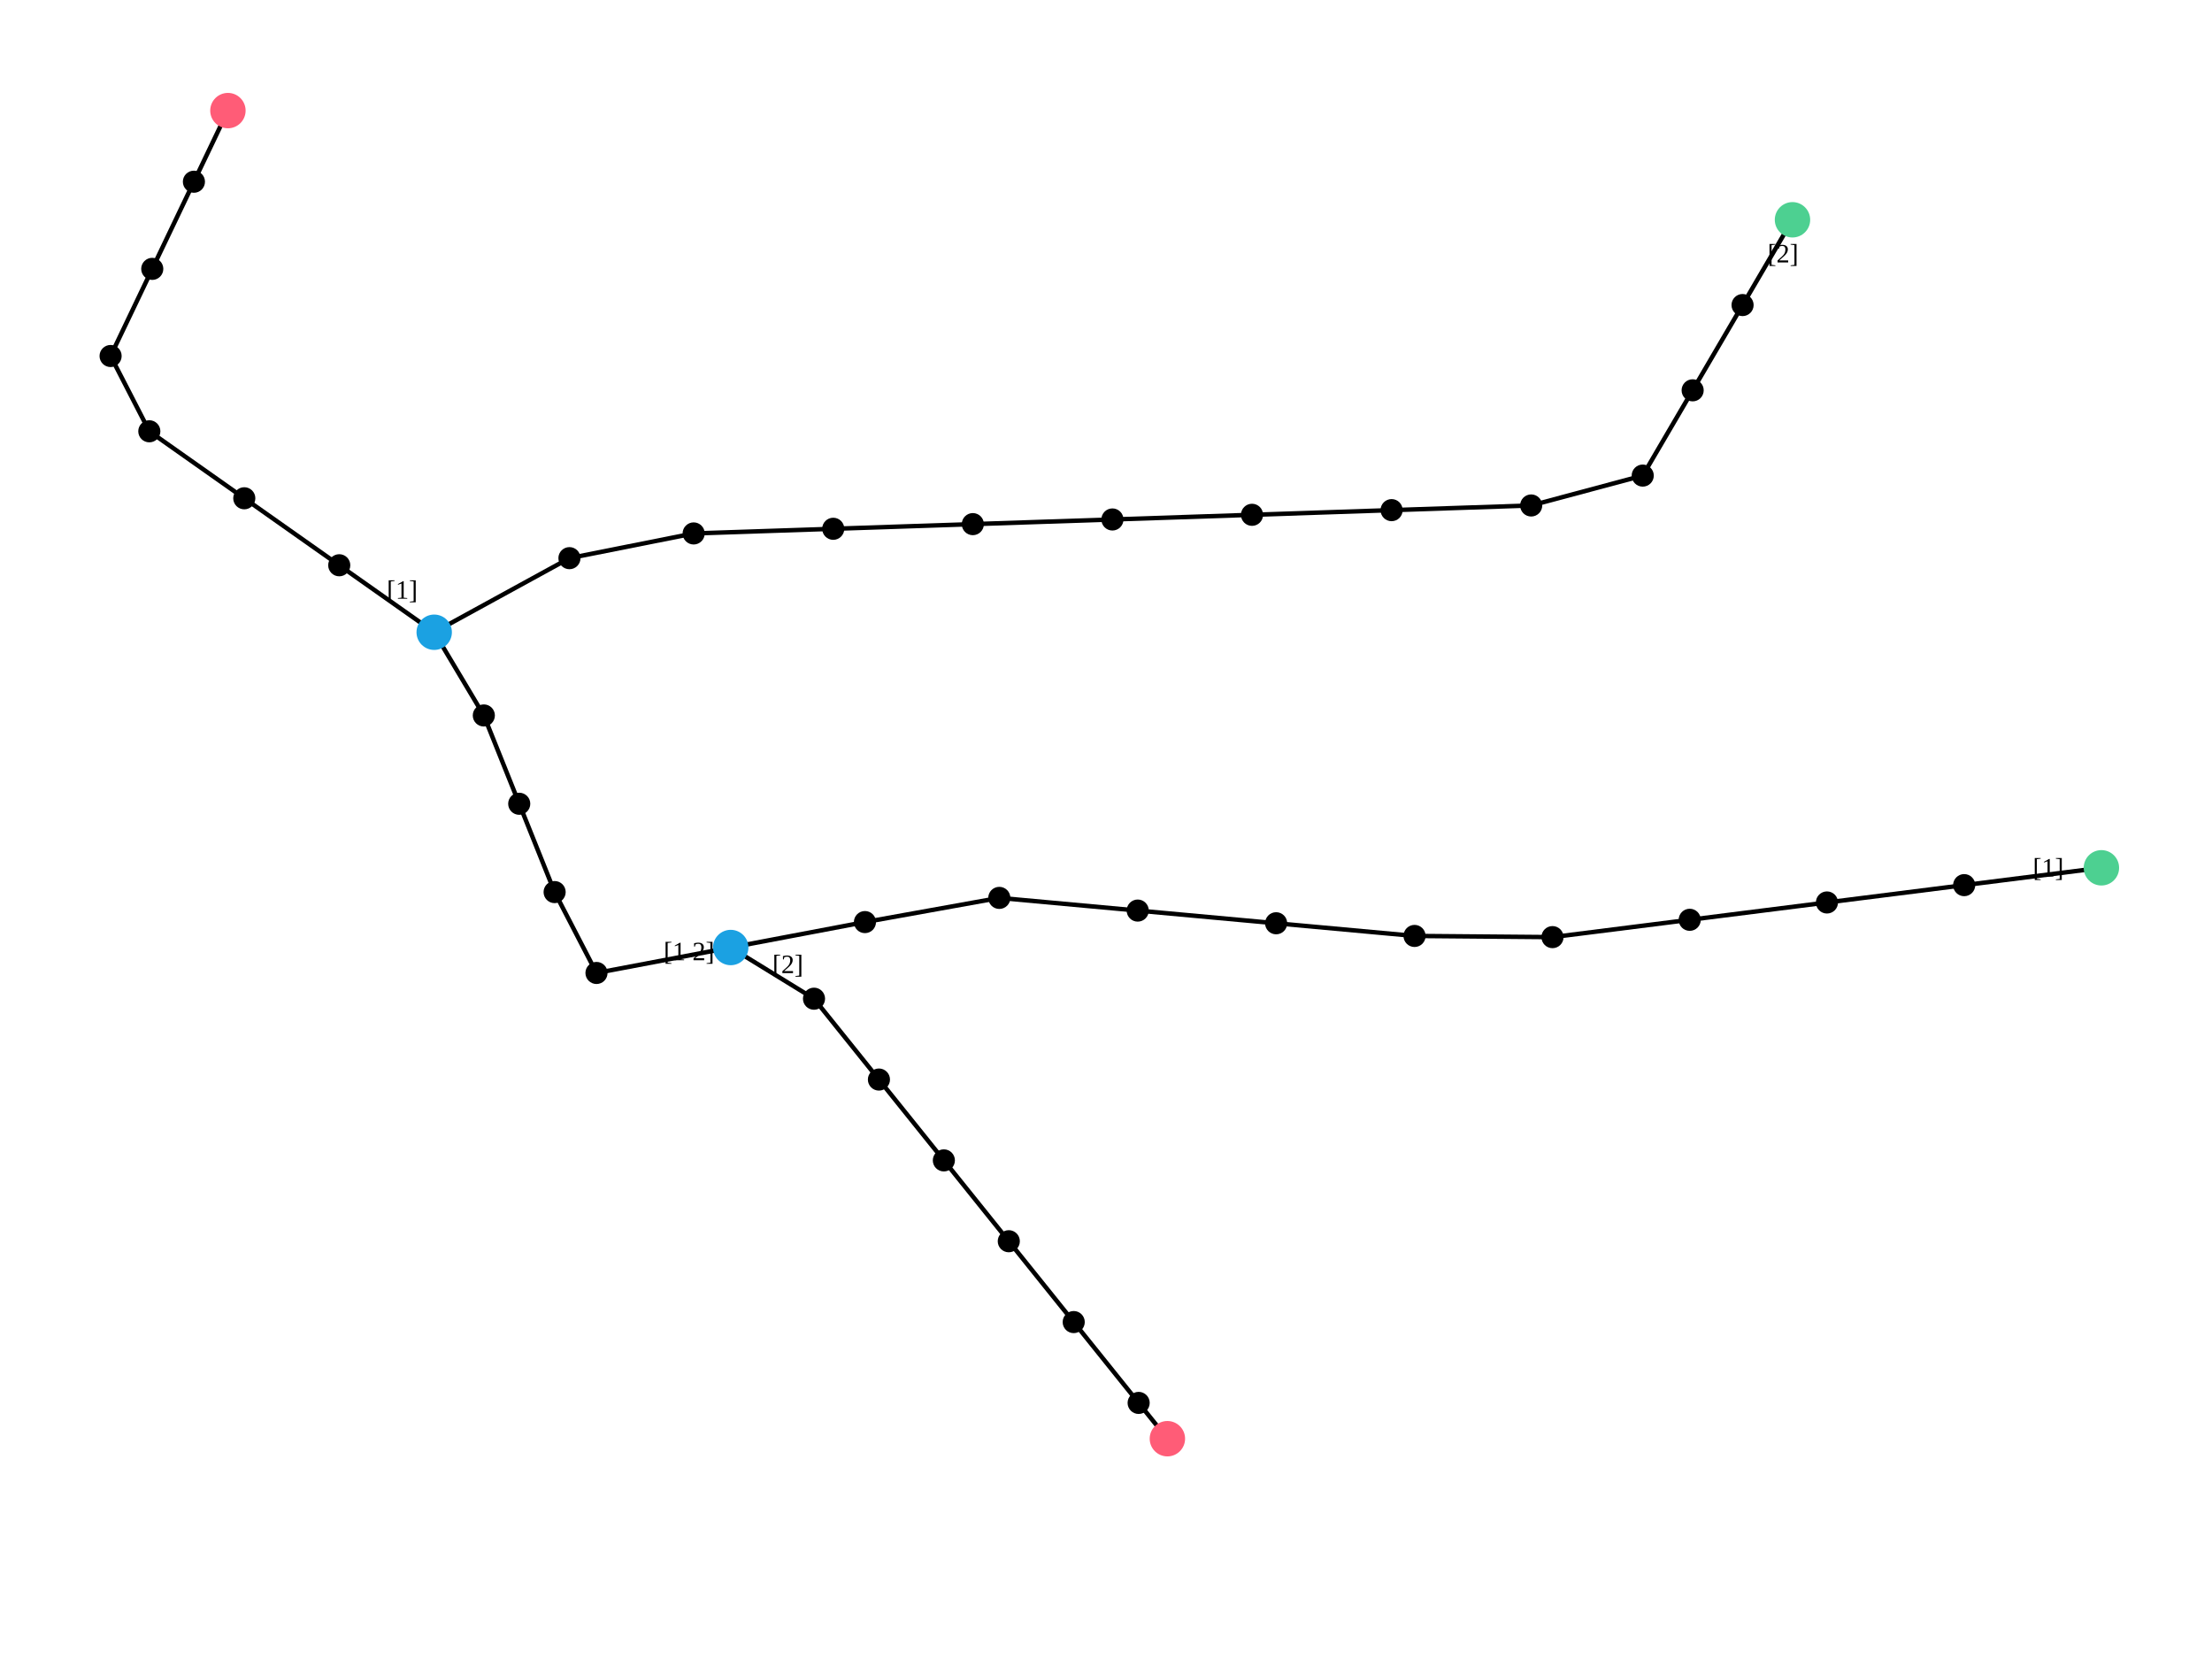
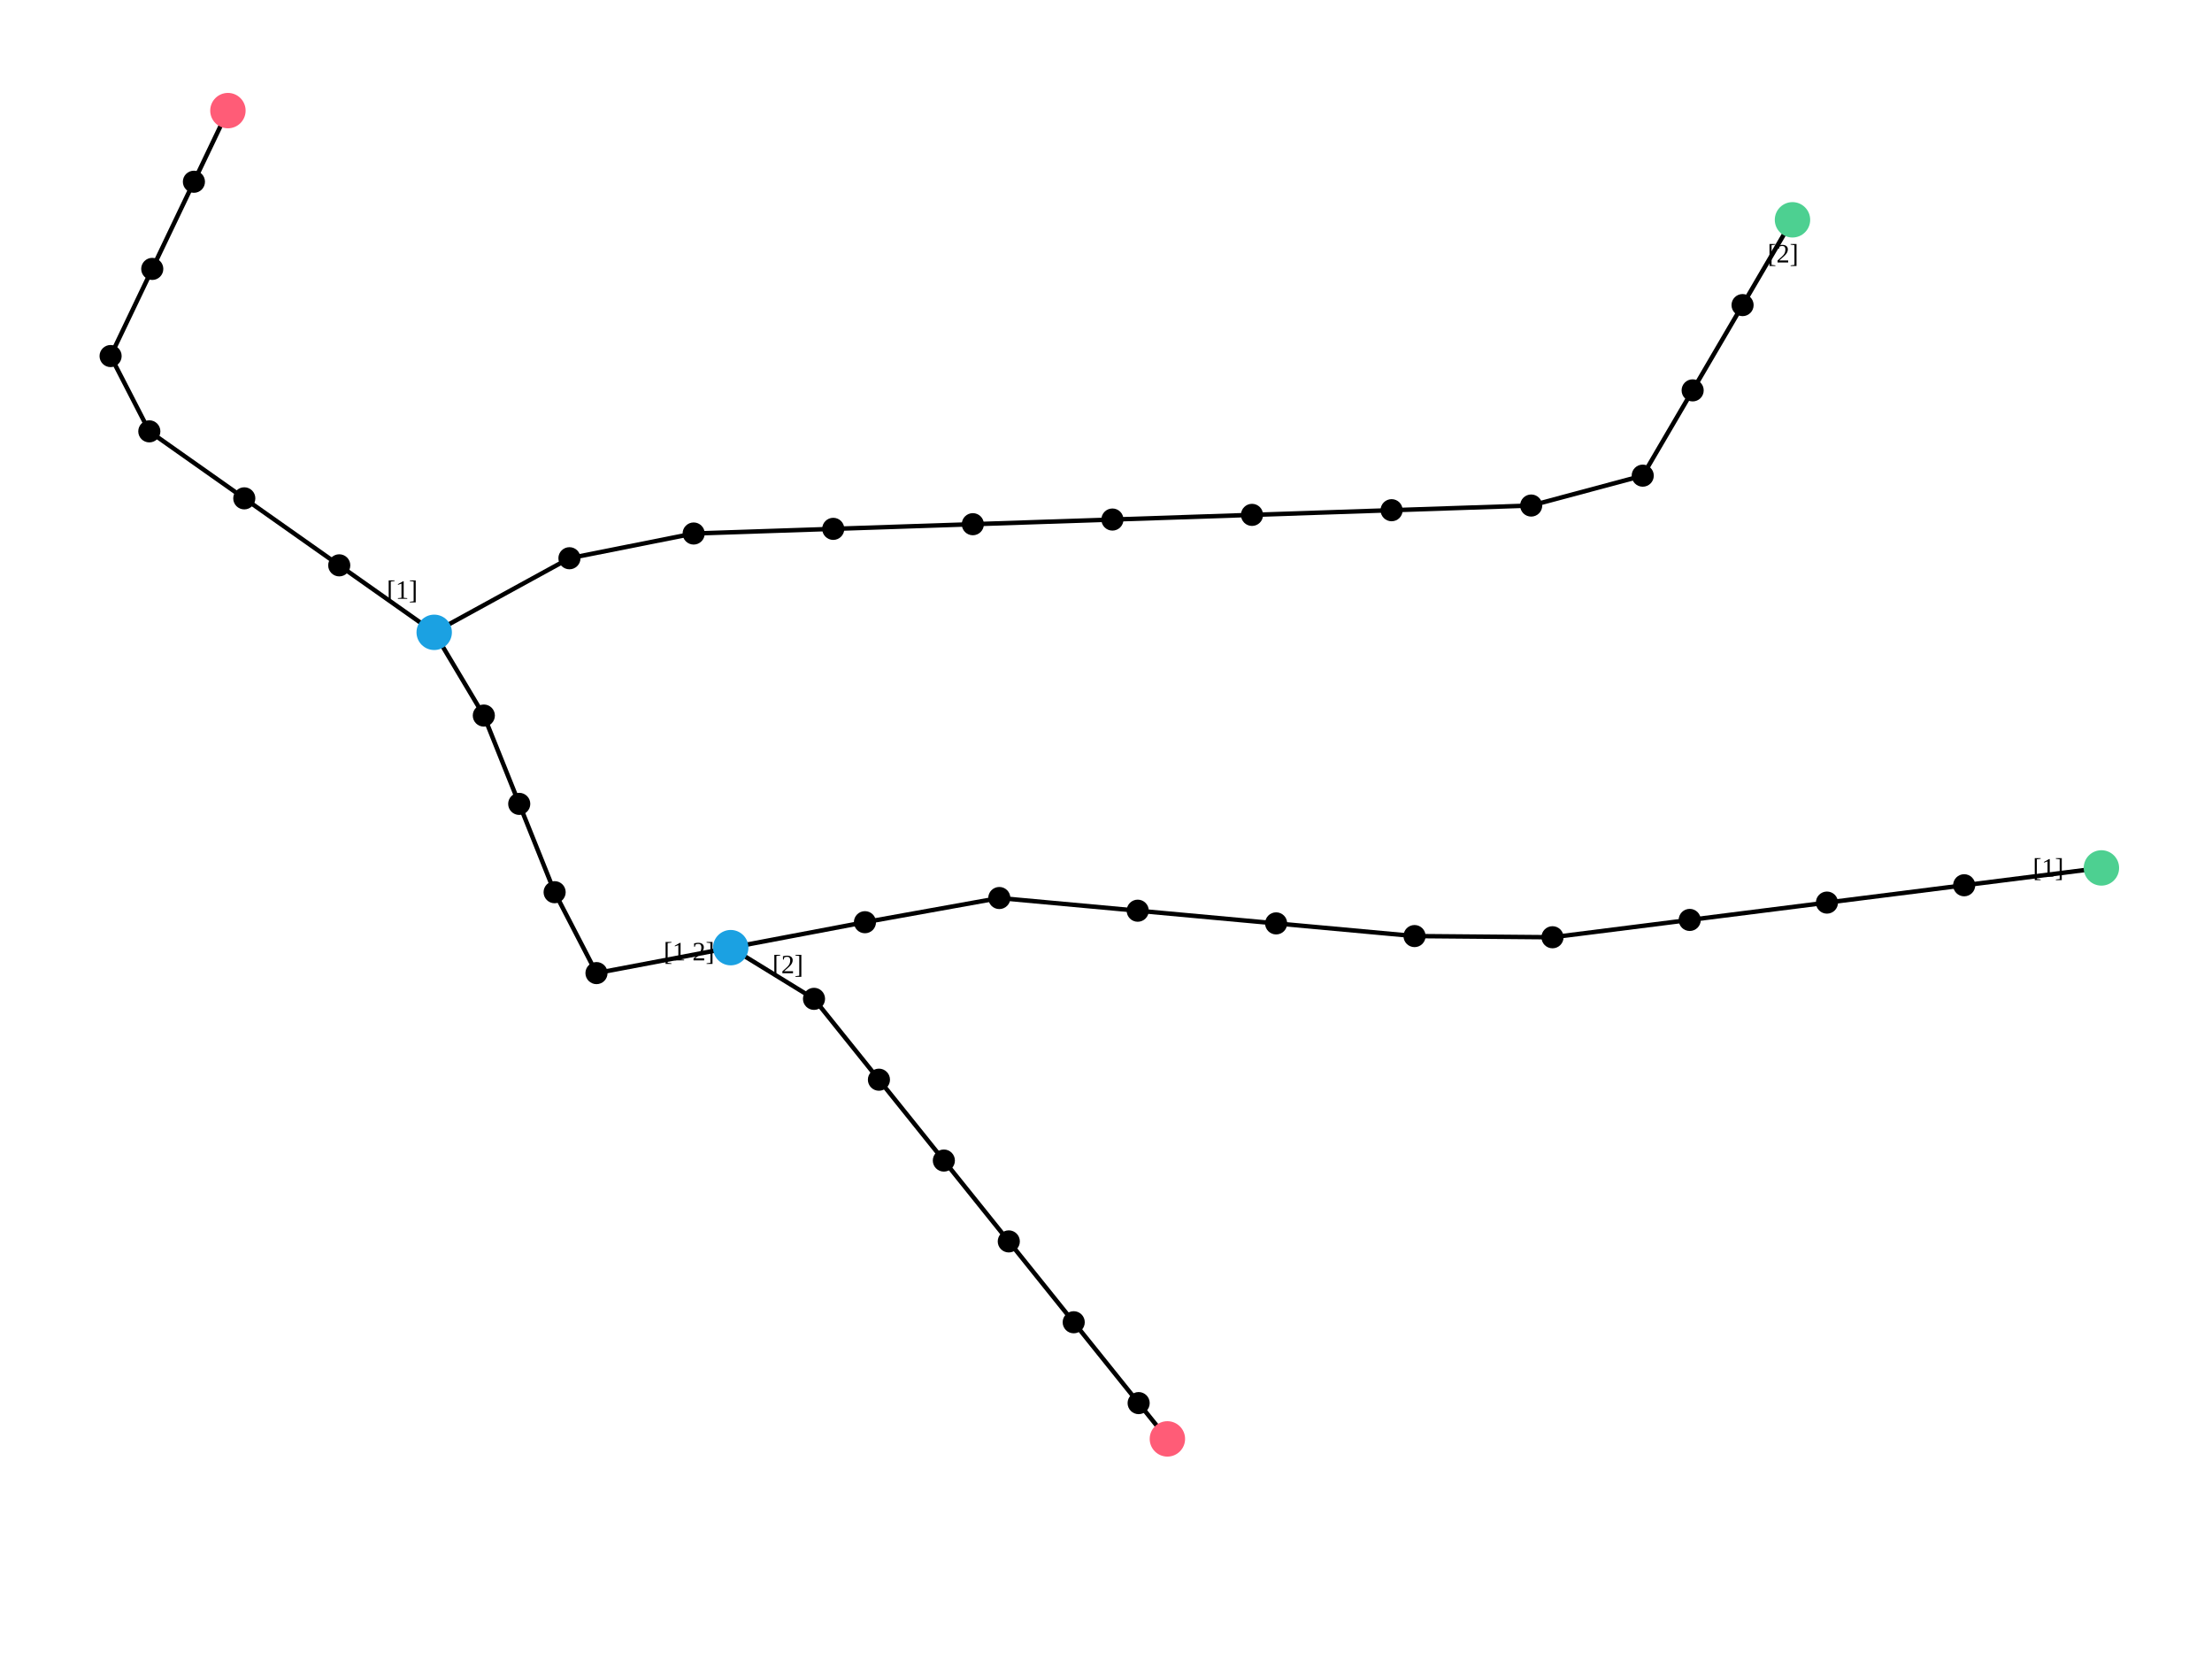
- <svg xmlns="http://www.w3.org/2000/svg" width="1000" height="750">
-   <path d="M950 392.317,887.963 400.153,825.927 407.988,763.89 415.822,701.853 423.655,639.486 423.121,576.913 417.388,514.341 411.654,451.768 405.919,391.024 416.854,330.341 428.355" style="stroke: black; stroke-width: 2; fill: none" />
-   <text x="918.982" y="396.235">[1]</text>
+ <svg xmlns="http://www.w3.org/2000/svg" width="1000" height="750.406">
  <path d="M196.295 285.823,153.365 255.541,110.436 225.259,67.506 194.977,50 160.944,68.833 121.55,87.666 82.156,103.038 50" style="stroke: black; stroke-width: 2; fill: none" />
  <text x="174.83" y="270.682">[1]</text>
  <path d="M810.346 99.361,787.779 137.909,765.213 176.457,742.646 215.005,692.217 228.513,629.112 230.624,566.007 232.734,502.903 234.842,439.798 236.948,376.693 239.053,313.589 241.158,257.435 252.333,196.295 285.823" style="stroke: black; stroke-width: 2; fill: none" />
  <text x="799.062" y="118.635">[2]</text>
+   <path d="M950 392.317,887.963 400.153,825.927 407.988,763.89 415.822,701.853 423.655,639.486 423.121,576.913 417.388,514.341 411.654,451.768 405.919,391.024 416.854,330.341 428.355" style="stroke: black; stroke-width: 2; fill: none" />
+   <text x="918.982" y="396.235">[1]</text>
+   <path d="M330.341 428.355,269.659 439.856,250.736 403.292,234.733 363.368,218.729 323.444,196.295 285.823" style="stroke: black; stroke-width: 2; fill: none" />
+   <text x="300" y="434.106">[1 2]</text>
  <path d="M330.341 428.355,367.995 451.496,397.348 488.043,426.7 524.589,456.053 561.136,485.405 597.682,514.758 634.228,527.751 650.406" style="stroke: black; stroke-width: 2; fill: none" />
  <text x="349.168" y="439.926">[2]</text>
-   <path d="M330.341 428.355,269.659 439.856,250.736 403.292,234.733 363.368,218.729 323.444,196.295 285.823" style="stroke: black; stroke-width: 2; fill: none" />
-   <text x="300" y="434.106">[1 2]</text>
-   <circle cx="950" cy="392.317" r="1" style="stroke: none; fill: #4dd091; r: 8px" />
-   <circle cx="701.853" cy="423.655" r="1" style="stroke: none; fill: black; r: 5px" />
-   <circle cx="250.736" cy="403.292" r="1" style="stroke: none; fill: black; r: 5px" />
+   <circle cx="218.729" cy="323.444" r="1" style="stroke: none; fill: black; r: 5px" />
+   <circle cx="810.346" cy="99.361" r="1" style="stroke: none; fill: #4dd091; r: 8px" />
+   <circle cx="257.435" cy="252.333" r="1" style="stroke: none; fill: black; r: 5px" />
+   <circle cx="887.963" cy="400.153" r="1" style="stroke: none; fill: black; r: 5px" />
+   <circle cx="514.341" cy="411.654" r="1" style="stroke: none; fill: black; r: 5px" />
  <circle cx="391.024" cy="416.854" r="1" style="stroke: none; fill: black; r: 5px" />
+   <circle cx="269.659" cy="439.856" r="1" style="stroke: none; fill: black; r: 5px" />
  <circle cx="68.833" cy="121.55" r="1" style="stroke: none; fill: black; r: 5px" />
-   <circle cx="765.213" cy="176.457" r="1" style="stroke: none; fill: black; r: 5px" />
-   <circle cx="692.217" cy="228.513" r="1" style="stroke: none; fill: black; r: 5px" />
-   <circle cx="502.903" cy="234.842" r="1" style="stroke: none; fill: black; r: 5px" />
  <circle cx="456.053" cy="561.136" r="1" style="stroke: none; fill: black; r: 5px" />
-   <circle cx="887.963" cy="400.153" r="1" style="stroke: none; fill: black; r: 5px" />
-   <circle cx="330.341" cy="428.355" r="1" style="stroke: none; fill: #1BA1E2; r: 8px" />
-   <circle cx="196.295" cy="285.823" r="1" style="stroke: none; fill: #1BA1E2; r: 8px" />
-   <circle cx="50" cy="160.944" r="1" style="stroke: none; fill: black; r: 5px" />
-   <circle cx="566.007" cy="232.734" r="1" style="stroke: none; fill: black; r: 5px" />
-   <circle cx="451.768" cy="405.919" r="1" style="stroke: none; fill: black; r: 5px" />
-   <circle cx="110.436" cy="225.259" r="1" style="stroke: none; fill: black; r: 5px" />
-   <circle cx="67.506" cy="194.977" r="1" style="stroke: none; fill: black; r: 5px" />
  <circle cx="439.798" cy="236.948" r="1" style="stroke: none; fill: black; r: 5px" />
  <circle cx="313.589" cy="241.158" r="1" style="stroke: none; fill: black; r: 5px" />
+   <circle cx="527.751" cy="650.406" r="1" style="stroke: none; fill: #ff5c77; r: 8px" />
+   <circle cx="451.768" cy="405.919" r="1" style="stroke: none; fill: black; r: 5px" />
+   <circle cx="196.295" cy="285.823" r="1" style="stroke: none; fill: #1BA1E2; r: 8px" />
+   <circle cx="566.007" cy="232.734" r="1" style="stroke: none; fill: black; r: 5px" />
+   <circle cx="376.693" cy="239.053" r="1" style="stroke: none; fill: black; r: 5px" />
+   <circle cx="397.348" cy="488.043" r="1" style="stroke: none; fill: black; r: 5px" />
+   <circle cx="485.405" cy="597.682" r="1" style="stroke: none; fill: black; r: 5px" />
+   <circle cx="234.733" cy="363.368" r="1" style="stroke: none; fill: black; r: 5px" />
+   <circle cx="50" cy="160.944" r="1" style="stroke: none; fill: black; r: 5px" />
+   <circle cx="103.038" cy="50" r="1" style="stroke: none; fill: #ff5c77; r: 8px" />
+   <circle cx="502.903" cy="234.842" r="1" style="stroke: none; fill: black; r: 5px" />
+   <circle cx="250.736" cy="403.292" r="1" style="stroke: none; fill: black; r: 5px" />
+   <circle cx="67.506" cy="194.977" r="1" style="stroke: none; fill: black; r: 5px" />
+   <circle cx="87.666" cy="82.156" r="1" style="stroke: none; fill: black; r: 5px" />
+   <circle cx="639.486" cy="423.121" r="1" style="stroke: none; fill: black; r: 5px" />
+   <circle cx="576.913" cy="417.388" r="1" style="stroke: none; fill: black; r: 5px" />
+   <circle cx="765.213" cy="176.457" r="1" style="stroke: none; fill: black; r: 5px" />
+   <circle cx="629.112" cy="230.624" r="1" style="stroke: none; fill: black; r: 5px" />
+   <circle cx="950" cy="392.317" r="1" style="stroke: none; fill: #4dd091; r: 8px" />
  <circle cx="763.89" cy="415.822" r="1" style="stroke: none; fill: black; r: 5px" />
-   <circle cx="514.341" cy="411.654" r="1" style="stroke: none; fill: black; r: 5px" />
-   <circle cx="269.659" cy="439.856" r="1" style="stroke: none; fill: black; r: 5px" />
+   <circle cx="701.853" cy="423.655" r="1" style="stroke: none; fill: black; r: 5px" />
+   <circle cx="367.995" cy="451.496" r="1" style="stroke: none; fill: black; r: 5px" />
+   <circle cx="514.758" cy="634.228" r="1" style="stroke: none; fill: black; r: 5px" />
+   <circle cx="825.927" cy="407.988" r="1" style="stroke: none; fill: black; r: 5px" />
  <circle cx="787.779" cy="137.909" r="1" style="stroke: none; fill: black; r: 5px" />
-   <circle cx="257.435" cy="252.333" r="1" style="stroke: none; fill: black; r: 5px" />
+   <circle cx="742.646" cy="215.005" r="1" style="stroke: none; fill: black; r: 5px" />
+   <circle cx="692.217" cy="228.513" r="1" style="stroke: none; fill: black; r: 5px" />
  <circle cx="426.7" cy="524.589" r="1" style="stroke: none; fill: black; r: 5px" />
-   <circle cx="514.758" cy="634.228" r="1" style="stroke: none; fill: black; r: 5px" />
-   <circle cx="639.486" cy="423.121" r="1" style="stroke: none; fill: black; r: 5px" />
-   <circle cx="218.729" cy="323.444" r="1" style="stroke: none; fill: black; r: 5px" />
-   <circle cx="103.038" cy="50" r="1" style="stroke: none; fill: #ff5c77; r: 8px" />
-   <circle cx="629.112" cy="230.624" r="1" style="stroke: none; fill: black; r: 5px" />
-   <circle cx="367.995" cy="451.496" r="1" style="stroke: none; fill: black; r: 5px" />
-   <circle cx="485.405" cy="597.682" r="1" style="stroke: none; fill: black; r: 5px" />
-   <circle cx="527.751" cy="650.406" r="1" style="stroke: none; fill: #ff5c77; r: 8px" />
-   <circle cx="234.733" cy="363.368" r="1" style="stroke: none; fill: black; r: 5px" />
+   <circle cx="330.341" cy="428.355" r="1" style="stroke: none; fill: #1BA1E2; r: 8px" />
  <circle cx="153.365" cy="255.541" r="1" style="stroke: none; fill: black; r: 5px" />
-   <circle cx="810.346" cy="99.361" r="1" style="stroke: none; fill: #4dd091; r: 8px" />
-   <circle cx="376.693" cy="239.053" r="1" style="stroke: none; fill: black; r: 5px" />
-   <circle cx="825.927" cy="407.988" r="1" style="stroke: none; fill: black; r: 5px" />
-   <circle cx="576.913" cy="417.388" r="1" style="stroke: none; fill: black; r: 5px" />
-   <circle cx="87.666" cy="82.156" r="1" style="stroke: none; fill: black; r: 5px" />
-   <circle cx="742.646" cy="215.005" r="1" style="stroke: none; fill: black; r: 5px" />
-   <circle cx="397.348" cy="488.043" r="1" style="stroke: none; fill: black; r: 5px" />
+   <circle cx="110.436" cy="225.259" r="1" style="stroke: none; fill: black; r: 5px" />
</svg>
